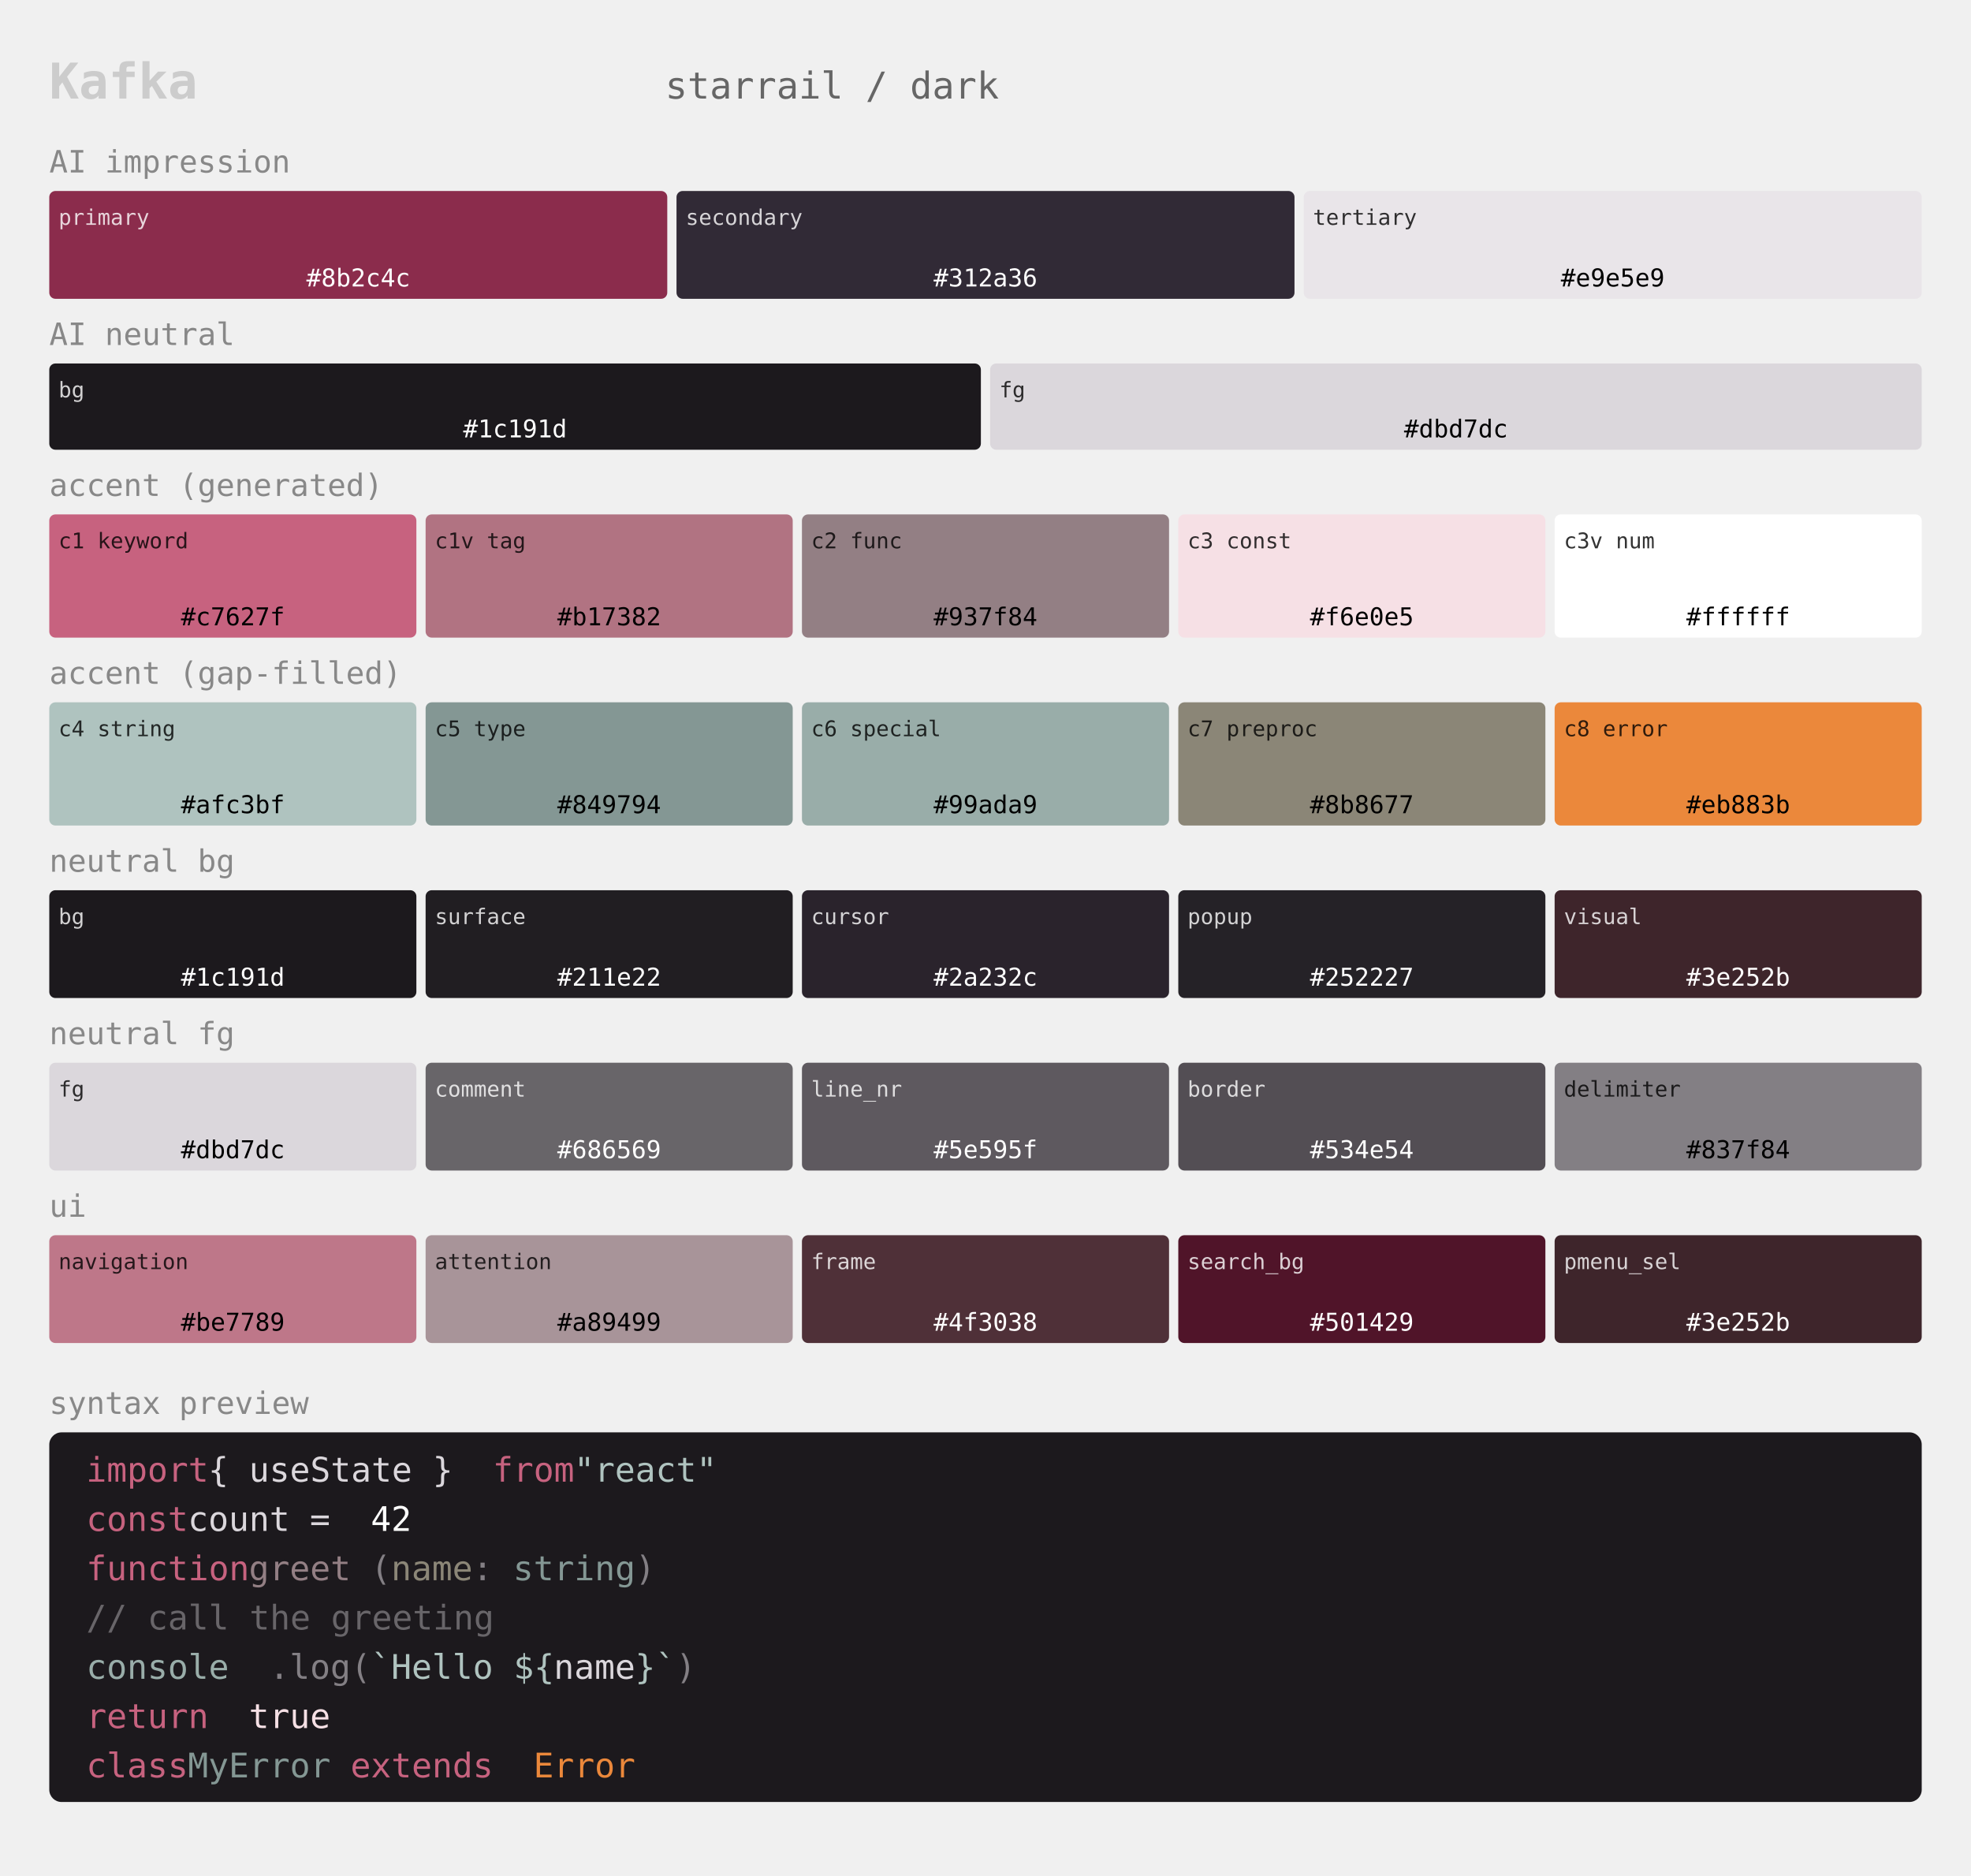
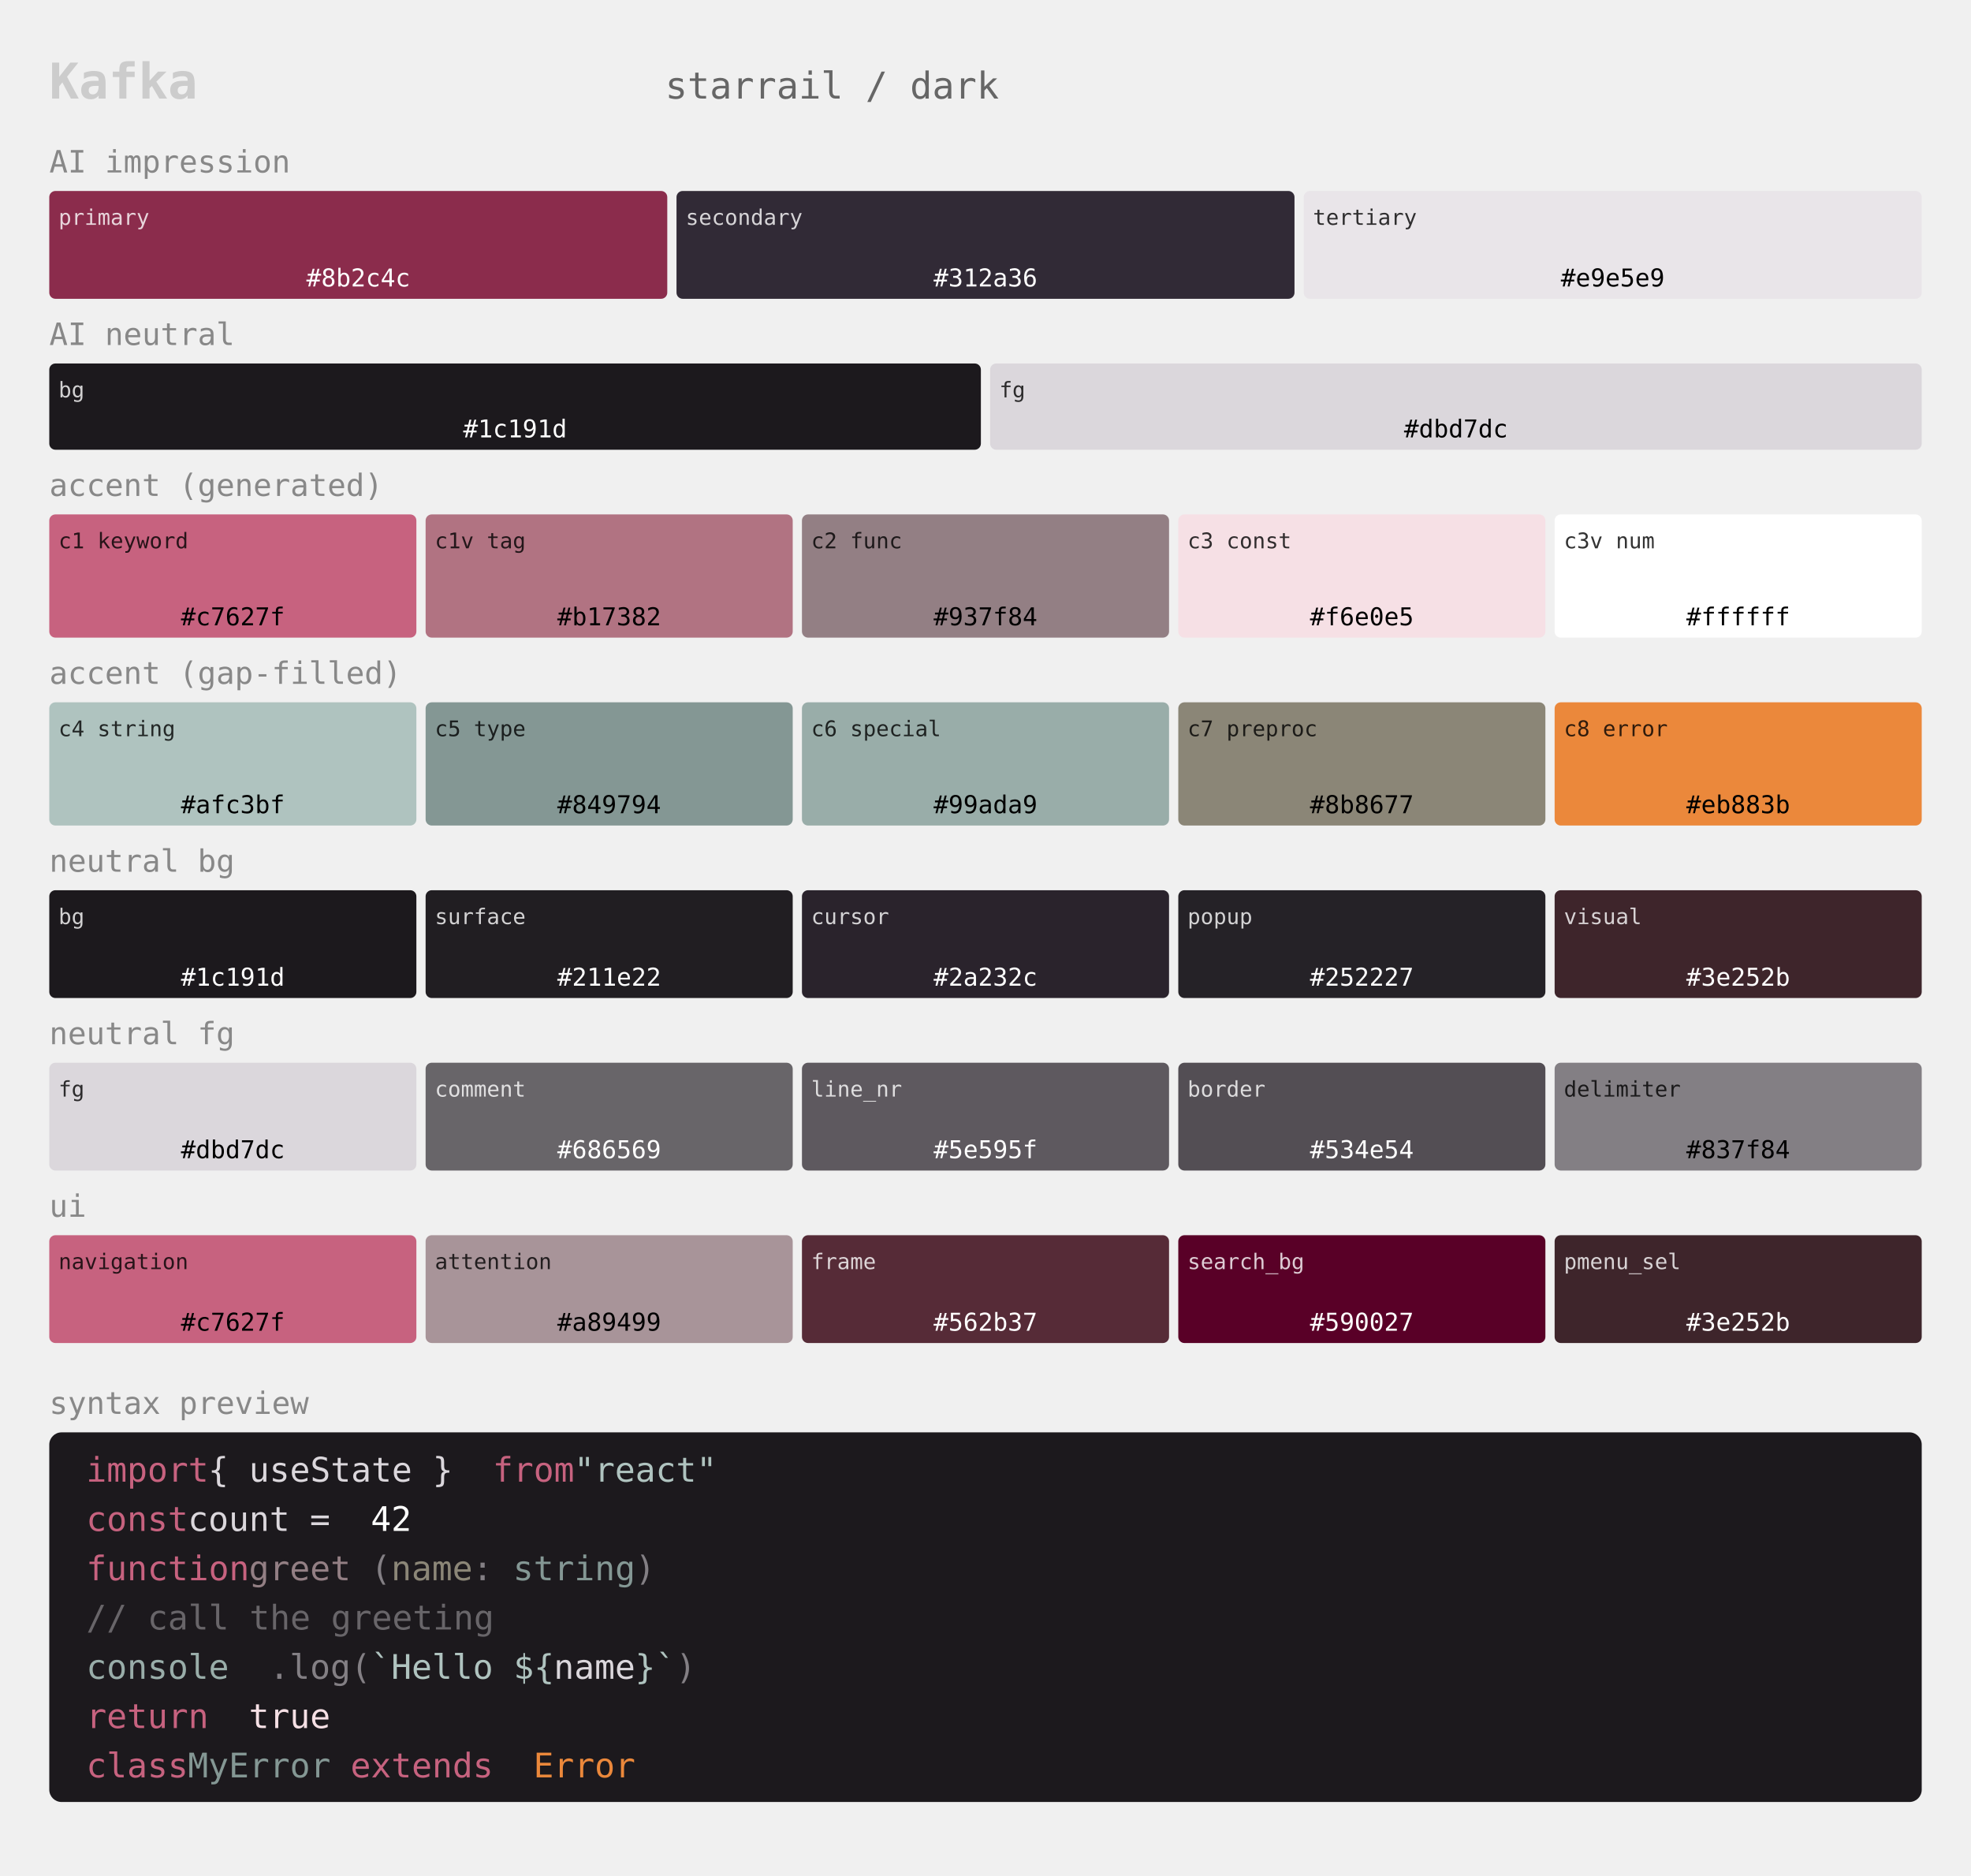
<svg xmlns="http://www.w3.org/2000/svg" width="640" height="609" style="background:#0a0a0a; font-family:ui-monospace,monospace;">
  <text x="16" y="32" fill="#ccc" font-size="16" font-weight="bold">Kafka</text>
  <text x="216" y="32" fill="#666" font-size="12">starrail / dark</text>
  <text x="16" y="56" fill="#888" font-size="10">AI impression</text>
  <rect x="16" y="62" width="200.667" height="35" fill="#8b2c4c" rx="2" />
  <text x="19" y="73" fill="#ffffff" font-size="7" opacity="0.8">primary</text>
  <text x="116.333" y="93" fill="#ffffff" font-size="8" text-anchor="middle">#8b2c4c</text>
  <rect x="219.667" y="62" width="200.667" height="35" fill="#312a36" rx="2" />
  <text x="222.667" y="73" fill="#ffffff" font-size="7" opacity="0.8">secondary</text>
  <text x="320" y="93" fill="#ffffff" font-size="8" text-anchor="middle">#312a36</text>
  <rect x="423.333" y="62" width="200.667" height="35" fill="#e9e5e9" rx="2" />
  <text x="426.333" y="73" fill="#000000" font-size="7" opacity="0.8">tertiary</text>
  <text x="523.667" y="93" fill="#000000" font-size="8" text-anchor="middle">#e9e5e9</text>
  <text x="16" y="112" fill="#888" font-size="10">AI neutral</text>
  <rect x="16" y="118" width="302.5" height="28" fill="#1c191d" rx="2" />
  <text x="19" y="129" fill="#ffffff" font-size="7" opacity="0.8">bg</text>
  <text x="167.25" y="142" fill="#ffffff" font-size="8" text-anchor="middle">#1c191d</text>
  <rect x="321.5" y="118" width="302.5" height="28" fill="#dbd7dc" rx="2" />
  <text x="324.5" y="129" fill="#000000" font-size="7" opacity="0.8">fg</text>
  <text x="472.75" y="142" fill="#000000" font-size="8" text-anchor="middle">#dbd7dc</text>
  <text x="16" y="161" fill="#888" font-size="10">accent (generated)</text>
  <rect x="16" y="167" width="119.2" height="40" fill="#c7627f" rx="2" />
  <text x="19" y="178" fill="#000000" font-size="7" opacity="0.8">c1 keyword</text>
  <text x="75.6" y="203" fill="#000000" font-size="8" text-anchor="middle">#c7627f</text>
  <rect x="138.2" y="167" width="119.2" height="40" fill="#b17382" rx="2" />
  <text x="141.2" y="178" fill="#000000" font-size="7" opacity="0.8">c1v tag</text>
  <text x="197.8" y="203" fill="#000000" font-size="8" text-anchor="middle">#b17382</text>
  <rect x="260.4" y="167" width="119.2" height="40" fill="#937f84" rx="2" />
  <text x="263.4" y="178" fill="#000000" font-size="7" opacity="0.8">c2 func</text>
  <text x="320" y="203" fill="#000000" font-size="8" text-anchor="middle">#937f84</text>
  <rect x="382.6" y="167" width="119.2" height="40" fill="#f6e0e5" rx="2" />
  <text x="385.6" y="178" fill="#000000" font-size="7" opacity="0.8">c3 const</text>
  <text x="442.2" y="203" fill="#000000" font-size="8" text-anchor="middle">#f6e0e5</text>
  <rect x="504.8" y="167" width="119.2" height="40" fill="#ffffff" rx="2" />
  <text x="507.8" y="178" fill="#000000" font-size="7" opacity="0.8">c3v num</text>
  <text x="564.4" y="203" fill="#000000" font-size="8" text-anchor="middle">#ffffff</text>
  <text x="16" y="222" fill="#888" font-size="10">accent (gap-filled)</text>
  <rect x="16" y="228" width="119.2" height="40" fill="#afc3bf" rx="2" />
  <text x="19" y="239" fill="#000000" font-size="7" opacity="0.8">c4 string</text>
  <text x="75.6" y="264" fill="#000000" font-size="8" text-anchor="middle">#afc3bf</text>
  <rect x="138.2" y="228" width="119.2" height="40" fill="#849794" rx="2" />
  <text x="141.2" y="239" fill="#000000" font-size="7" opacity="0.8">c5 type</text>
  <text x="197.8" y="264" fill="#000000" font-size="8" text-anchor="middle">#849794</text>
  <rect x="260.4" y="228" width="119.2" height="40" fill="#99ada9" rx="2" />
  <text x="263.4" y="239" fill="#000000" font-size="7" opacity="0.8">c6 special</text>
  <text x="320" y="264" fill="#000000" font-size="8" text-anchor="middle">#99ada9</text>
  <rect x="382.6" y="228" width="119.2" height="40" fill="#8b8677" rx="2" />
  <text x="385.6" y="239" fill="#000000" font-size="7" opacity="0.8">c7 preproc</text>
  <text x="442.2" y="264" fill="#000000" font-size="8" text-anchor="middle">#8b8677</text>
  <rect x="504.8" y="228" width="119.2" height="40" fill="#eb883b" rx="2" />
  <text x="507.8" y="239" fill="#000000" font-size="7" opacity="0.8">c8 error</text>
  <text x="564.4" y="264" fill="#000000" font-size="8" text-anchor="middle">#eb883b</text>
  <text x="16" y="283" fill="#888" font-size="10">neutral bg</text>
  <rect x="16" y="289" width="119.2" height="35" fill="#1c191d" rx="2" />
  <text x="19" y="300" fill="#ffffff" font-size="7" opacity="0.8">bg</text>
  <text x="75.6" y="320" fill="#ffffff" font-size="8" text-anchor="middle">#1c191d</text>
  <rect x="138.2" y="289" width="119.2" height="35" fill="#211e22" rx="2" />
  <text x="141.2" y="300" fill="#ffffff" font-size="7" opacity="0.8">surface</text>
  <text x="197.8" y="320" fill="#ffffff" font-size="8" text-anchor="middle">#211e22</text>
  <rect x="260.4" y="289" width="119.2" height="35" fill="#2a232c" rx="2" />
  <text x="263.4" y="300" fill="#ffffff" font-size="7" opacity="0.8">cursor</text>
  <text x="320" y="320" fill="#ffffff" font-size="8" text-anchor="middle">#2a232c</text>
  <rect x="382.6" y="289" width="119.2" height="35" fill="#252227" rx="2" />
  <text x="385.6" y="300" fill="#ffffff" font-size="7" opacity="0.8">popup</text>
  <text x="442.2" y="320" fill="#ffffff" font-size="8" text-anchor="middle">#252227</text>
  <rect x="504.8" y="289" width="119.2" height="35" fill="#3e252b" rx="2" />
  <text x="507.8" y="300" fill="#ffffff" font-size="7" opacity="0.8">visual</text>
  <text x="564.4" y="320" fill="#ffffff" font-size="8" text-anchor="middle">#3e252b</text>
  <text x="16" y="339" fill="#888" font-size="10">neutral fg</text>
  <rect x="16" y="345" width="119.2" height="35" fill="#dbd7dc" rx="2" />
  <text x="19" y="356" fill="#000000" font-size="7" opacity="0.8">fg</text>
  <text x="75.6" y="376" fill="#000000" font-size="8" text-anchor="middle">#dbd7dc</text>
  <rect x="138.2" y="345" width="119.2" height="35" fill="#686569" rx="2" />
  <text x="141.2" y="356" fill="#ffffff" font-size="7" opacity="0.8">comment</text>
  <text x="197.8" y="376" fill="#ffffff" font-size="8" text-anchor="middle">#686569</text>
  <rect x="260.4" y="345" width="119.2" height="35" fill="#5e595f" rx="2" />
  <text x="263.4" y="356" fill="#ffffff" font-size="7" opacity="0.8">line_nr</text>
  <text x="320" y="376" fill="#ffffff" font-size="8" text-anchor="middle">#5e595f</text>
  <rect x="382.6" y="345" width="119.2" height="35" fill="#534e54" rx="2" />
  <text x="385.6" y="356" fill="#ffffff" font-size="7" opacity="0.8">border</text>
  <text x="442.2" y="376" fill="#ffffff" font-size="8" text-anchor="middle">#534e54</text>
  <rect x="504.8" y="345" width="119.2" height="35" fill="#837f84" rx="2" />
  <text x="507.8" y="356" fill="#000000" font-size="7" opacity="0.8">delimiter</text>
  <text x="564.4" y="376" fill="#000000" font-size="8" text-anchor="middle">#837f84</text>
  <text x="16" y="395" fill="#888" font-size="10">ui</text>
-   <rect x="16" y="401" width="119.2" height="35" fill="#be7789" rx="2" />
+   <rect x="16" y="401" width="119.2" height="35" fill="#c7627f" rx="2" />
  <text x="19" y="412" fill="#000000" font-size="7" opacity="0.8">navigation</text>
-   <text x="75.6" y="432" fill="#000000" font-size="8" text-anchor="middle">#be7789</text>
+   <text x="75.6" y="432" fill="#000000" font-size="8" text-anchor="middle">#c7627f</text>
  <rect x="138.2" y="401" width="119.2" height="35" fill="#a89499" rx="2" />
  <text x="141.2" y="412" fill="#000000" font-size="7" opacity="0.8">attention</text>
  <text x="197.8" y="432" fill="#000000" font-size="8" text-anchor="middle">#a89499</text>
-   <rect x="260.4" y="401" width="119.2" height="35" fill="#4f3038" rx="2" />
+   <rect x="260.4" y="401" width="119.2" height="35" fill="#562b37" rx="2" />
  <text x="263.4" y="412" fill="#ffffff" font-size="7" opacity="0.8">frame</text>
-   <text x="320" y="432" fill="#ffffff" font-size="8" text-anchor="middle">#4f3038</text>
-   <rect x="382.6" y="401" width="119.2" height="35" fill="#501429" rx="2" />
+   <text x="320" y="432" fill="#ffffff" font-size="8" text-anchor="middle">#562b37</text>
+   <rect x="382.6" y="401" width="119.2" height="35" fill="#590027" rx="2" />
  <text x="385.6" y="412" fill="#ffffff" font-size="7" opacity="0.8">search_bg</text>
-   <text x="442.2" y="432" fill="#ffffff" font-size="8" text-anchor="middle">#501429</text>
+   <text x="442.2" y="432" fill="#ffffff" font-size="8" text-anchor="middle">#590027</text>
  <rect x="504.8" y="401" width="119.2" height="35" fill="#3e252b" rx="2" />
  <text x="507.8" y="412" fill="#ffffff" font-size="7" opacity="0.8">pmenu_sel</text>
  <text x="564.4" y="432" fill="#ffffff" font-size="8" text-anchor="middle">#3e252b</text>
  <text x="16" y="459" fill="#888" font-size="10">syntax preview</text>
  <rect x="16" y="465" width="608" height="120" fill="#1c191d" rx="4" />
  <text x="28" y="481" fill="#c7627f" font-size="11" font-family="monospace">import</text>
  <text x="67.6" y="481" fill="#dbd7dc" font-size="11" font-family="monospace"> { useState } </text>
  <text x="160" y="481" fill="#c7627f" font-size="11" font-family="monospace">from</text>
  <text x="186.4" y="481" fill="#afc3bf" font-size="11" font-family="monospace"> "react"</text>
  <text x="28" y="497" fill="#c7627f" font-size="11" font-family="monospace">const</text>
  <text x="61" y="497" fill="#dbd7dc" font-size="11" font-family="monospace"> count</text>
  <text x="100.6" y="497" fill="#dbd7dc" font-size="11" font-family="monospace"> = </text>
  <text x="120.4" y="497" fill="#ffffff" font-size="11" font-family="monospace">42</text>
  <text x="28" y="513" fill="#c7627f" font-size="11" font-family="monospace">function</text>
  <text x="80.8" y="513" fill="#937f84" font-size="11" font-family="monospace"> greet</text>
  <text x="120.4" y="513" fill="#837f84" font-size="11" font-family="monospace">(</text>
  <text x="127" y="513" fill="#8b8677" font-size="11" font-family="monospace">name</text>
  <text x="153.4" y="513" fill="#837f84" font-size="11" font-family="monospace">: </text>
  <text x="166.6" y="513" fill="#849794" font-size="11" font-family="monospace">string</text>
  <text x="206.2" y="513" fill="#837f84" font-size="11" font-family="monospace">)</text>
  <text x="28" y="529" fill="#686569" font-size="11" font-family="monospace">  // call the greeting</text>
  <text x="28" y="545" fill="#99ada9" font-size="11" font-family="monospace">  console</text>
  <text x="87.4" y="545" fill="#837f84" font-size="11" font-family="monospace">.log(</text>
  <text x="120.4" y="545" fill="#afc3bf" font-size="11" font-family="monospace">`Hello ${</text>
  <text x="179.8" y="545" fill="#dbd7dc" font-size="11" font-family="monospace">name</text>
  <text x="206.2" y="545" fill="#afc3bf" font-size="11" font-family="monospace">}`</text>
  <text x="219.4" y="545" fill="#837f84" font-size="11" font-family="monospace">)</text>
  <text x="28" y="561" fill="#c7627f" font-size="11" font-family="monospace">  return</text>
  <text x="80.8" y="561" fill="#f6e0e5" font-size="11" font-family="monospace"> true</text>
  <text x="28" y="577" fill="#c7627f" font-size="11" font-family="monospace">class</text>
  <text x="61" y="577" fill="#849794" font-size="11" font-family="monospace"> MyError</text>
  <text x="113.8" y="577" fill="#c7627f" font-size="11" font-family="monospace"> extends </text>
  <text x="173.2" y="577" fill="#eb883b" font-size="11" font-family="monospace">Error</text>
</svg>
